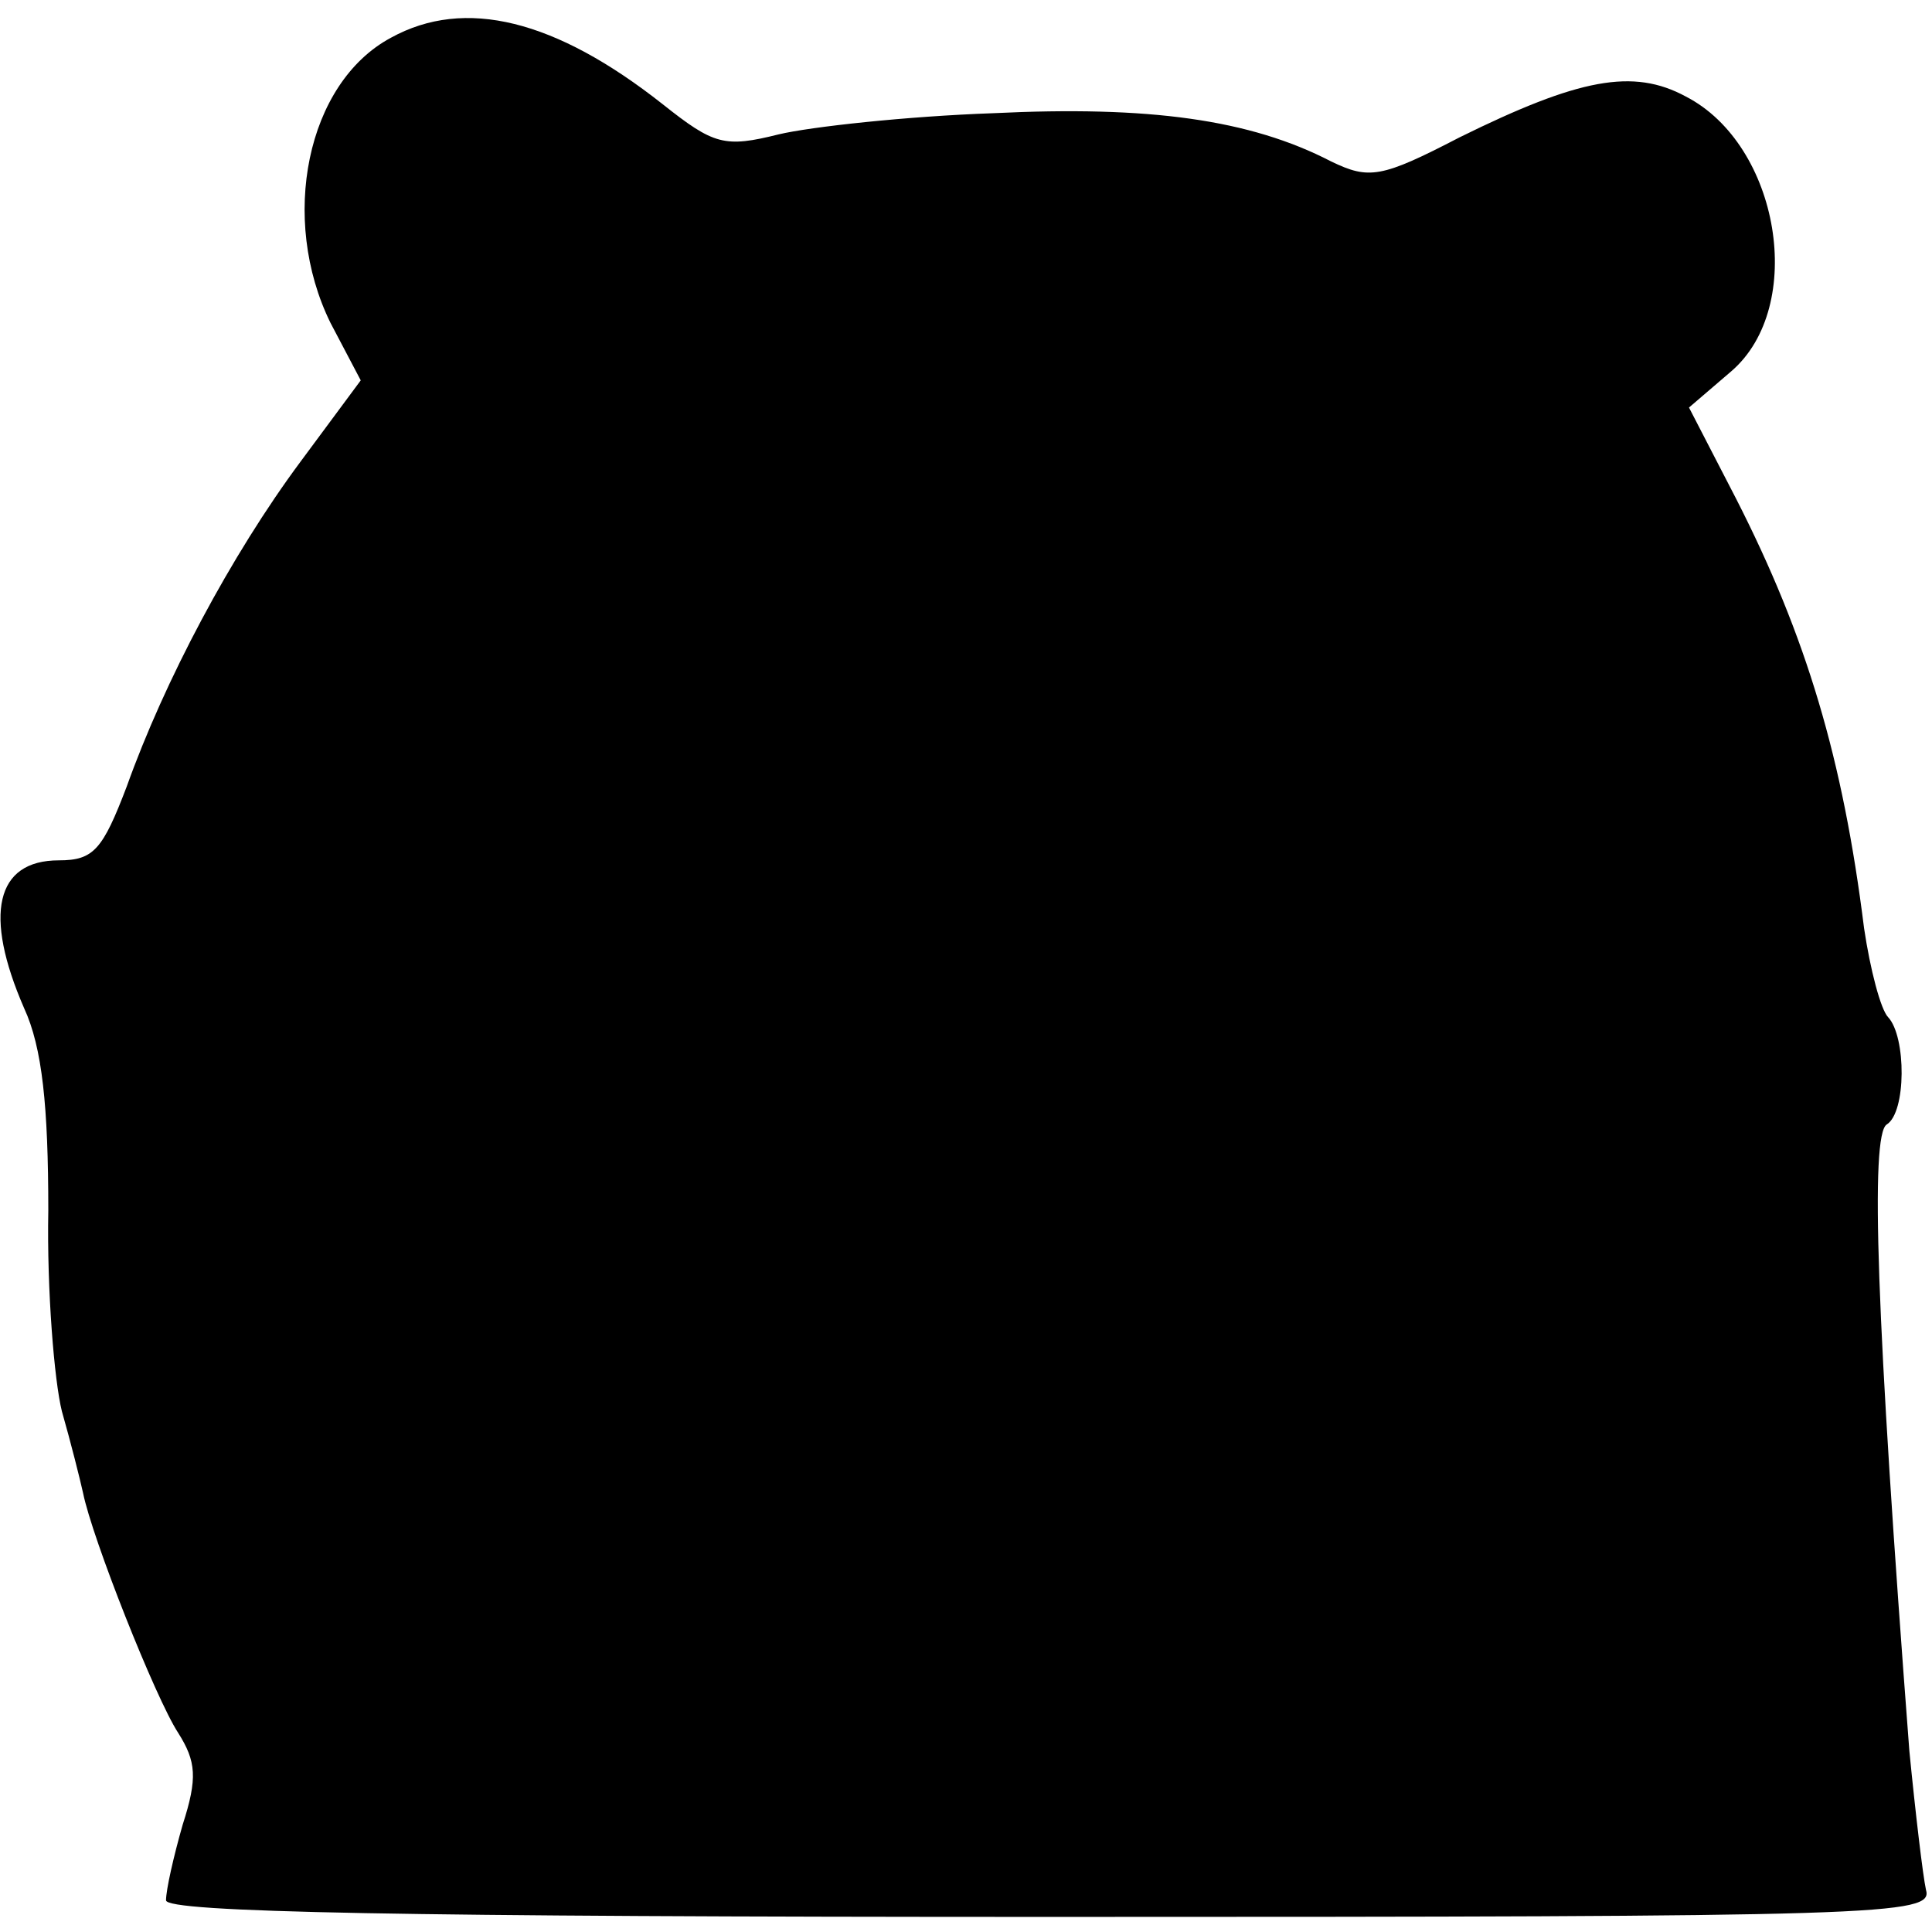
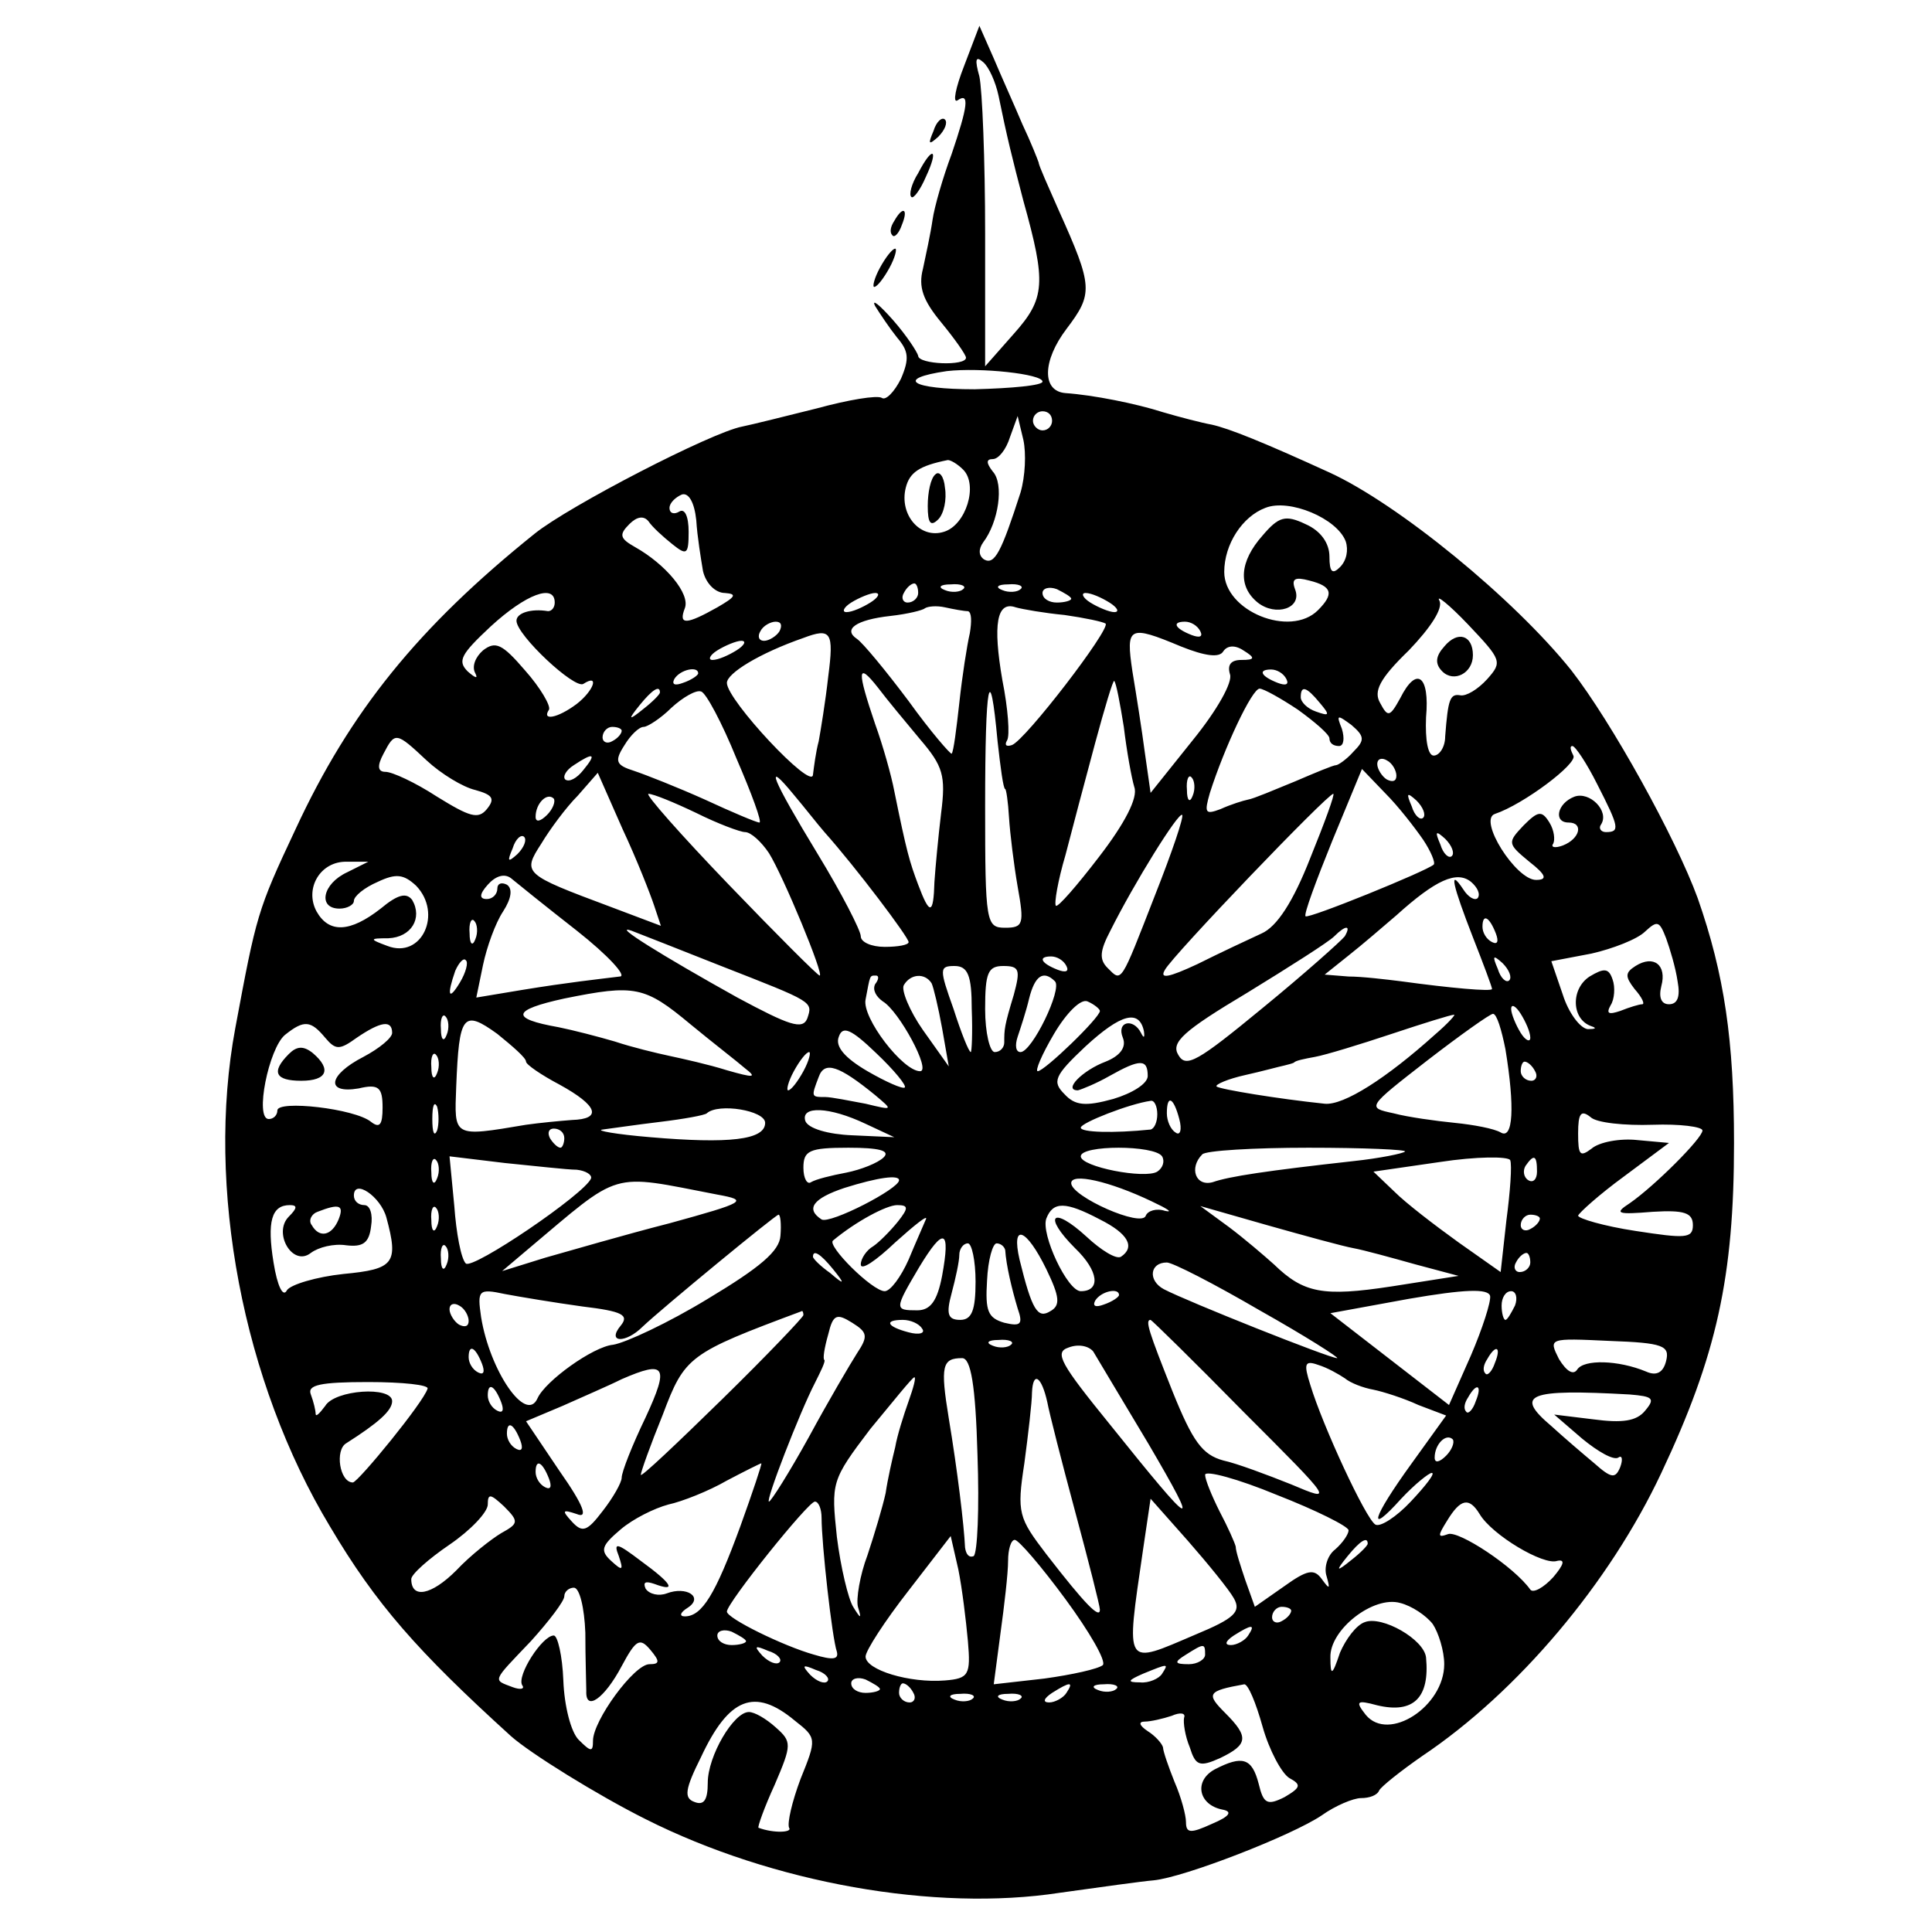
- <svg xmlns="http://www.w3.org/2000/svg" version="1.0" width="128pt" height="128pt" viewBox="0 0 128 128" preserveAspectRatio="xMidYMid meet">
-   <g transform="translate(0,128) scale(0.1,-0.1)" fill="#000000" stroke="none">
-     <path d="M259 1255 c-56 -30 -74 -120 -40 -189 l20 -38 -40 -54 c-46 -62 -90 -145 -115 -215 -16 -42 -22 -49 -45 -49 -42 0 -50 -36 -23 -98 12 -26 16 -65 16 -134 -1 -53 4 -113 9 -133 6 -21 12 -45 14 -54 6 -30 48 -136 63 -159 12 -19 13 -30 3 -61 -6 -21 -11 -43 -11 -50 0 -8 156 -11 586 -11 553 0 585 1 580 18 -2 9 -7 51 -11 92 -22 288 -26 408 -15 415 13 8 13 58 1 71 -5 5 -12 32 -16 59 -14 112 -38 193 -85 285 l-31 60 28 24 c50 43 32 150 -30 182 -35 19 -71 12 -150 -27 -52 -27 -60 -28 -85 -16 -54 28 -121 37 -224 32 -57 -2 -121 -9 -142 -14 -36 -9 -43 -7 -77 20 -71 56 -131 71 -180 44z" />
+ <svg xmlns="http://www.w3.org/2000/svg" version="1.0" width="202pt" height="202pt" viewBox="0 0 202 202" preserveAspectRatio="xMidYMid meet">
+   <g transform="translate(0,202) scale(0.1,-0.1)" fill="#000000" stroke="none">
+     <path d="M1008 1951 c-9 -23 -12 -39 -7 -36 13 9 11 -6 -6 -56 -9 -24 -18 -55 -20 -69 -2 -14 -7 -37 -10 -51 -5 -19 0 -33 19 -56 14 -17 26 -34 26 -37 0 -9 -50 -7 -50 2 -1 4 -12 21 -26 37 -15 17 -23 23 -19 15 5 -8 15 -23 23 -33 12 -14 13 -22 4 -43 -7 -14 -16 -23 -20 -20 -5 3 -35 -2 -68 -11 -32 -8 -68 -17 -78 -19 -32 -6 -181 -83 -217 -112 -122 -98 -193 -186 -250 -309 -40 -85 -41 -90 -63 -208 -31 -166 8 -370 99 -521 48 -81 91 -130 189 -219 20 -18 91 -62 141 -87 133 -67 303 -97 433 -77 43 6 86 12 98 13 32 3 145 47 176 68 14 10 33 18 41 18 9 0 17 3 19 8 2 4 22 20 45 36 100 67 196 181 250 296 58 123 76 205 76 345 0 107 -10 176 -38 256 -23 63 -90 184 -132 238 -60 75 -181 174 -253 207 -70 32 -105 46 -123 50 -11 2 -34 8 -51 13 -28 9 -73 18 -102 20 -25 2 -24 34 1 67 28 37 28 44 -8 124 -11 25 -21 47 -21 50 -1 3 -8 21 -17 40 -8 19 -22 50 -30 69 l-15 34 -16 -42z m36 -31 c9 -44 14 -64 26 -110 24 -86 23 -102 -10 -139 l-30 -34 0 139 c0 77 -3 150 -6 164 -5 18 -4 22 4 15 6 -5 13 -21 16 -35z m46 -299 c0 -4 -32 -7 -71 -8 -66 0 -84 11 -29 19 35 4 100 -3 100 -11z m10 -41 c0 -5 -4 -10 -10 -10 -5 0 -10 5 -10 10 0 6 5 10 10 10 6 0 10 -4 10 -10z m-33 -75 c-20 -62 -27 -76 -38 -70 -6 4 -6 11 -1 18 16 21 22 61 10 74 -7 9 -7 13 0 13 6 0 14 10 18 23 l8 22 6 -25 c3 -14 2 -38 -3 -55z m-60 24 c16 -16 3 -58 -20 -65 -25 -8 -47 18 -40 46 4 16 14 23 44 29 3 0 10 -4 16 -10z m-272 -106 c3 -13 13 -23 23 -23 13 -1 11 -4 -8 -15 -32 -18 -41 -19 -34 -1 6 15 -20 46 -52 64 -16 9 -17 13 -6 24 8 8 15 9 20 3 4 -6 15 -16 25 -24 15 -12 17 -11 17 13 0 16 -4 25 -10 21 -5 -3 -10 -2 -10 4 0 5 6 11 13 14 7 2 13 -8 15 -27 1 -17 5 -41 7 -53z m672 31 c3 -9 1 -20 -6 -27 -8 -8 -11 -5 -11 11 0 14 -9 27 -25 34 -21 10 -28 8 -45 -12 -24 -27 -26 -53 -5 -70 19 -15 47 -6 39 14 -4 11 0 13 15 9 24 -6 26 -14 9 -31 -29 -29 -98 -1 -98 40 0 29 19 58 43 67 25 10 75 -11 84 -35z m-447 -54 c0 -5 -5 -10 -11 -10 -5 0 -7 5 -4 10 3 6 8 10 11 10 2 0 4 -4 4 -10z m47 4 c-3 -3 -12 -4 -19 -1 -8 3 -5 6 6 6 11 1 17 -2 13 -5z m60 0 c-3 -3 -12 -4 -19 -1 -8 3 -5 6 6 6 11 1 17 -2 13 -5z m53 -10 c0 -2 -7 -4 -15 -4 -8 0 -15 4 -15 10 0 5 7 7 15 4 8 -4 15 -8 15 -10z m-540 -4 c0 -5 -3 -9 -7 -9 -18 3 -33 -2 -33 -10 0 -15 61 -72 70 -66 17 11 11 -7 -7 -21 -20 -15 -37 -18 -29 -6 2 4 -9 23 -25 41 -24 28 -31 31 -44 21 -8 -7 -12 -17 -8 -24 3 -6 0 -5 -8 2 -11 11 -7 18 24 47 37 34 67 45 67 25z m330 0 c-8 -5 -19 -10 -25 -10 -5 0 -3 5 5 10 8 5 20 10 25 10 6 0 3 -5 -5 -10z m250 0 c8 -5 11 -10 5 -10 -5 0 -17 5 -25 10 -8 5 -10 10 -5 10 6 0 17 -5 25 -10z m395 -80 c-10 -11 -22 -18 -28 -17 -11 2 -13 -4 -16 -43 0 -11 -6 -20 -12 -20 -6 0 -9 16 -8 40 4 44 -10 54 -27 20 -11 -20 -13 -20 -21 -5 -7 12 -1 25 30 55 23 24 36 44 32 52 -4 7 10 -4 30 -25 35 -37 36 -39 20 -57z m-543 71 c4 -1 4 -11 2 -23 -3 -13 -8 -45 -11 -73 -3 -27 -6 -51 -8 -53 -1 -1 -22 23 -45 55 -24 32 -48 61 -54 65 -15 10 -1 20 35 24 18 2 34 6 36 8 3 2 12 3 21 1 9 -2 20 -4 24 -4z m101 -4 c21 -3 40 -7 43 -9 5 -6 -84 -122 -98 -127 -6 -2 -8 0 -5 5 3 5 1 33 -5 63 -10 58 -6 83 14 76 7 -2 30 -6 51 -8z m-298 -17 c-3 -5 -11 -10 -16 -10 -6 0 -7 5 -4 10 3 6 11 10 16 10 6 0 7 -4 4 -10z m440 0 c3 -6 -1 -7 -9 -4 -18 7 -21 14 -7 14 6 0 13 -4 16 -10z m-389 -47 c-3 -27 -8 -57 -10 -68 -3 -11 -5 -27 -6 -35 -1 -17 -90 78 -90 96 0 10 34 31 80 47 29 11 32 6 26 -40z m369 31 c25 -10 40 -12 44 -5 4 6 12 7 21 1 13 -8 12 -10 -2 -10 -11 0 -15 -5 -12 -15 3 -8 -13 -37 -39 -69 l-44 -55 -6 42 c-3 23 -9 61 -13 85 -7 47 -4 49 51 26z m-465 -4 c-8 -5 -19 -10 -25 -10 -5 0 -3 5 5 10 8 5 20 10 25 10 6 0 3 -5 -5 -10z m-40 -24 c0 -2 -7 -7 -16 -10 -8 -3 -12 -2 -9 4 6 10 25 14 25 6z m232 -69 c24 -28 27 -38 22 -77 -3 -25 -6 -57 -7 -72 -1 -35 -5 -35 -17 -3 -9 24 -12 34 -25 98 -3 16 -12 48 -20 70 -19 56 -19 66 3 38 9 -12 29 -36 44 -54z m383 63 c3 -6 -1 -7 -9 -4 -18 7 -21 14 -7 14 6 0 13 -4 16 -10z m-170 -50 c3 -25 8 -53 11 -63 4 -11 -10 -38 -37 -73 -23 -30 -43 -53 -45 -51 -2 2 2 26 10 53 7 27 21 80 31 117 10 37 19 67 20 65 2 -2 6 -23 10 -48z m-485 36 c0 -2 -8 -10 -17 -17 -16 -13 -17 -12 -4 4 13 16 21 21 21 13z m80 -69 c16 -37 27 -67 24 -67 -3 0 -29 11 -57 24 -29 13 -62 26 -74 30 -19 6 -21 10 -10 27 6 10 15 19 20 19 4 0 18 9 29 20 12 11 26 19 31 17 5 -1 22 -33 37 -70z m273 18 c3 -27 6 -50 8 -50 1 0 3 -13 4 -30 1 -16 5 -49 9 -72 7 -39 6 -43 -13 -43 -20 0 -21 5 -21 127 0 131 5 155 13 68z m314 33 c18 -13 33 -26 33 -30 0 -5 4 -8 10 -8 5 0 6 8 3 18 -6 15 -5 15 10 4 14 -12 14 -16 2 -28 -7 -8 -16 -14 -18 -14 -3 0 -22 -8 -43 -17 -22 -9 -43 -18 -49 -19 -5 -1 -18 -5 -29 -10 -16 -6 -17 -4 -11 17 15 47 44 109 52 109 4 0 22 -10 40 -22z m23 7 c11 -13 10 -14 -4 -9 -9 3 -16 10 -16 15 0 13 6 11 20 -6z m-730 -29 c0 -3 -4 -8 -10 -11 -5 -3 -10 -1 -10 4 0 6 5 11 10 11 6 0 10 -2 10 -4z m-204 -31 c15 -14 38 -28 51 -31 18 -5 21 -9 12 -20 -9 -11 -18 -8 -52 13 -23 15 -47 26 -54 26 -8 0 -9 6 -2 19 12 23 13 23 45 -7z m1224 -25 c23 -45 24 -50 9 -50 -5 0 -8 4 -5 8 9 14 -12 35 -28 29 -18 -7 -22 -27 -6 -27 16 0 12 -17 -6 -24 -8 -3 -13 -2 -10 2 2 4 1 14 -4 22 -8 13 -12 12 -27 -3 -17 -18 -17 -19 6 -38 18 -14 19 -19 7 -19 -21 0 -61 63 -43 69 30 10 87 53 82 61 -3 6 -4 10 -1 10 3 0 15 -18 26 -40z m-1060 15 c-7 -9 -15 -13 -19 -10 -3 3 1 10 9 15 21 14 24 12 10 -5z m850 -6 c0 -6 -4 -7 -10 -4 -5 3 -10 11 -10 16 0 6 5 7 10 4 6 -3 10 -11 10 -16z m28 -67 c8 -12 13 -24 11 -26 -8 -7 -131 -57 -134 -54 -2 2 11 37 28 79 l31 75 24 -25 c14 -14 31 -36 40 -49z m-804 -69 l7 -21 -53 20 c-91 34 -92 35 -72 66 9 15 26 38 38 50 l21 24 26 -59 c15 -32 29 -68 33 -80z m178 77 c33 -37 88 -110 88 -115 0 -3 -11 -5 -25 -5 -14 0 -25 5 -25 11 0 6 -20 45 -45 86 -48 79 -57 101 -25 62 11 -13 25 -31 32 -39z m385 38 c-3 -8 -6 -5 -6 6 -1 11 2 17 5 13 3 -3 4 -12 1 -19z m-675 -20 c-7 -7 -12 -8 -12 -2 0 14 12 26 19 19 2 -3 -1 -11 -7 -17z m156 2 c22 -11 46 -20 51 -20 6 0 17 -10 25 -22 15 -24 58 -128 53 -128 -2 0 -45 43 -95 95 -50 52 -88 95 -84 95 5 0 27 -9 50 -20z m642 -47 c-18 -46 -35 -72 -51 -79 -13 -6 -43 -20 -67 -32 -30 -14 -40 -16 -34 -6 8 15 170 184 176 184 2 0 -9 -30 -24 -67z m118 42 c-3 -3 -9 2 -12 12 -6 14 -5 15 5 6 7 -7 10 -15 7 -18z m-280 -80 c-37 -95 -35 -92 -50 -77 -9 9 -8 18 3 39 25 50 71 124 75 121 2 -2 -11 -40 -28 -83z m-667 42 c-10 -9 -11 -8 -5 6 3 10 9 15 12 12 3 -3 0 -11 -7 -18z m977 -2 c-3 -3 -9 2 -12 12 -6 14 -5 15 5 6 7 -7 10 -15 7 -18z m-1155 -17 c-26 -12 -31 -38 -8 -38 8 0 15 4 15 8 0 5 11 14 25 20 19 9 27 8 40 -4 28 -29 6 -77 -30 -63 -19 7 -19 8 1 8 24 1 36 21 25 40 -6 8 -15 6 -33 -9 -32 -25 -54 -26 -67 -3 -13 24 4 53 32 52 l22 0 -22 -11z m240 -61 c33 -26 53 -48 45 -48 -24 -3 -53 -6 -102 -14 l-48 -8 7 34 c4 19 13 44 21 56 9 14 10 24 4 28 -6 3 -10 1 -10 -4 0 -6 -5 -11 -11 -11 -8 0 -8 5 1 15 8 9 17 12 24 7 6 -5 37 -30 69 -55z m942 34 c-3 -3 -10 1 -15 9 -16 24 -11 4 10 -50 11 -28 20 -52 20 -54 0 -3 -44 1 -95 8 -16 2 -41 5 -55 5 l-25 2 25 20 c14 11 36 30 50 42 41 37 63 47 78 35 7 -6 10 -13 7 -17z m-1048 -43 c-3 -8 -6 -5 -6 6 -1 11 2 17 5 13 3 -3 4 -12 1 -19z m1067 6 c3 -8 2 -12 -4 -9 -6 3 -10 10 -10 16 0 14 7 11 14 -7z m190 -50 c3 -16 0 -24 -9 -24 -8 0 -11 7 -8 19 6 22 -8 33 -27 21 -11 -7 -11 -11 -1 -24 8 -9 11 -16 8 -16 -3 0 -13 -3 -23 -7 -12 -4 -15 -3 -10 6 4 6 5 19 2 27 -4 12 -9 12 -24 3 -20 -13 -19 -45 2 -52 6 -2 4 -3 -4 -3 -8 1 -20 17 -26 36 l-12 35 42 8 c22 5 48 15 56 23 13 12 15 11 22 -7 4 -11 10 -31 12 -45z m-1000 16 c97 -38 96 -37 90 -55 -5 -12 -19 -7 -73 22 -79 44 -132 77 -111 70 8 -3 51 -20 94 -37z m652 31 c-4 -5 -42 -39 -86 -75 -68 -56 -80 -63 -88 -49 -8 13 5 25 72 65 44 27 85 53 91 59 12 12 18 12 11 0z m-925 -48 c-12 -20 -14 -14 -5 12 4 9 9 14 11 11 3 -2 0 -13 -6 -23z m634 17 c3 -6 -1 -7 -9 -4 -18 7 -21 14 -7 14 6 0 13 -4 16 -10z m463 -15 c-3 -3 -9 2 -12 12 -6 14 -5 15 5 6 7 -7 10 -15 7 -18z m-562 -30 c1 -25 0 -45 -1 -45 -2 0 -10 20 -18 45 -15 42 -15 45 1 45 14 0 18 -10 18 -45z m44 15 c-10 -33 -10 -36 -10 -50 0 -5 -4 -10 -10 -10 -5 0 -10 20 -10 45 0 38 3 45 19 45 17 0 18 -4 11 -30z m-145 11 c-3 -6 1 -13 8 -18 17 -10 51 -73 39 -73 -18 0 -61 56 -57 75 5 26 4 25 11 25 3 0 3 -4 -1 -9z m59 1 c2 -4 7 -25 11 -47 l7 -40 -27 38 c-14 20 -23 42 -20 47 7 12 22 13 29 2z m129 2 c8 -8 -24 -74 -36 -74 -5 0 -6 7 -3 16 3 9 9 27 12 40 6 24 15 30 27 18z m-381 -45 c23 -19 49 -39 57 -46 13 -10 9 -10 -19 -2 -19 6 -46 12 -60 15 -14 3 -39 9 -57 15 -17 5 -44 12 -59 15 -51 9 -49 18 6 30 74 15 84 13 132 -27z m428 14 c0 -7 -58 -63 -65 -63 -3 0 4 17 17 39 13 22 28 37 35 34 7 -3 13 -8 13 -10z m450 -28 c0 -5 -5 -3 -10 5 -5 8 -10 20 -10 25 0 6 5 3 10 -5 5 -8 10 -19 10 -25z m-1133 3 c-3 -8 -6 -5 -6 6 -1 11 2 17 5 13 3 -3 4 -12 1 -19z m83 -28 c0 -3 16 -14 35 -24 40 -22 45 -36 13 -37 -13 -1 -34 -3 -48 -5 -77 -13 -75 -13 -73 40 3 75 7 81 43 55 16 -13 30 -25 30 -29z m646 32 c1 -7 0 -8 -3 -2 -8 16 -26 12 -19 -5 4 -10 -3 -19 -18 -25 -24 -9 -45 -30 -29 -30 4 1 19 7 33 15 32 18 40 18 40 0 0 -8 -16 -18 -36 -24 -29 -8 -40 -7 -51 5 -13 13 -11 19 22 50 37 34 56 39 61 16z m304 -4 c-50 -45 -95 -74 -115 -72 -48 5 -109 15 -113 18 -2 2 12 8 30 12 18 4 36 9 41 10 4 1 8 2 10 3 1 2 11 4 22 6 11 2 47 13 80 24 33 11 62 20 65 20 3 1 -6 -9 -20 -21z m74 -15 c10 -61 8 -95 -5 -87 -7 4 -28 8 -48 10 -20 2 -49 6 -64 10 -28 6 -28 6 35 55 35 27 66 49 69 49 4 0 9 -17 13 -37z m-1234 12 c11 -13 15 -13 33 0 25 17 37 19 37 5 0 -5 -13 -16 -30 -25 -37 -19 -40 -39 -5 -33 21 5 25 1 25 -20 0 -18 -3 -22 -12 -15 -17 14 -98 23 -98 12 0 -5 -4 -9 -9 -9 -15 0 0 74 17 88 20 16 27 15 42 -3z m606 -52 c-2 -2 -20 6 -39 17 -24 14 -34 26 -30 36 4 12 13 8 39 -17 19 -18 32 -34 30 -36z m-489 15 c-3 -8 -6 -5 -6 6 -1 11 2 17 5 13 3 -3 4 -12 1 -19z m383 2 c-6 -11 -13 -20 -16 -20 -2 0 0 9 6 20 6 11 13 20 16 20 2 0 0 -9 -6 -20z m75 -25 c19 -16 19 -16 -10 -9 -16 3 -36 7 -42 7 -15 0 -15 0 -7 21 6 17 21 12 59 -19z m690 25 c3 -5 1 -10 -4 -10 -6 0 -11 5 -11 10 0 6 2 10 4 10 3 0 8 -4 11 -10z m-1148 -62 c-3 -7 -5 -2 -5 12 0 14 2 19 5 13 2 -7 2 -19 0 -25z m753 17 c0 -8 -3 -15 -7 -16 -39 -4 -73 -3 -73 2 0 5 51 25 73 28 4 1 7 -6 7 -14z m23 -5 c3 -11 1 -18 -4 -14 -5 3 -9 12 -9 20 0 20 7 17 13 -6z m-433 -4 c0 -18 -38 -22 -120 -15 -36 3 -58 7 -50 8 8 1 35 5 60 8 25 3 47 7 49 9 12 11 61 3 61 -10z m105 -1 l30 -14 -44 2 c-25 1 -46 7 -49 15 -5 16 25 15 63 -3z m823 -1 c28 1 52 -2 52 -6 0 -8 -50 -58 -76 -76 -17 -11 -13 -12 24 -9 33 2 42 -1 42 -14 0 -14 -8 -14 -60 -6 -33 5 -60 13 -60 16 1 3 22 22 48 41 l47 35 -33 3 c-18 2 -40 -2 -48 -9 -12 -9 -14 -7 -14 16 0 21 3 25 13 17 6 -6 36 -9 65 -8z m-1138 -14 c0 -5 -2 -10 -4 -10 -3 0 -8 5 -11 10 -3 6 -1 10 4 10 6 0 11 -4 11 -10z m334 -20 c-6 -6 -24 -13 -39 -16 -16 -3 -32 -7 -37 -10 -4 -3 -8 4 -8 15 0 18 6 21 47 21 32 0 44 -3 37 -10z m291 1 c3 -5 1 -12 -5 -16 -13 -8 -80 5 -80 16 0 12 77 12 85 0z m254 5 c-2 -2 -26 -7 -54 -10 -90 -10 -130 -16 -147 -22 -18 -5 -25 15 -11 29 3 4 54 7 111 7 58 0 103 -2 101 -4z m106 -72 l-6 -54 -44 31 c-25 18 -55 41 -67 53 l-22 21 69 10 c39 6 72 6 74 2 2 -5 0 -33 -4 -63z m-1118 44 c-3 -8 -6 -5 -6 6 -1 11 2 17 5 13 3 -3 4 -12 1 -19z m146 9 c9 -1 16 -5 15 -9 -6 -16 -124 -96 -131 -89 -5 5 -10 32 -12 60 l-5 52 58 -7 c31 -3 65 -7 75 -7z m1004 -2 c0 -8 -4 -12 -9 -9 -5 3 -6 10 -3 15 9 13 12 11 12 -6z m-857 -24 c33 -6 30 -8 -50 -30 -47 -12 -105 -29 -130 -36 l-45 -14 26 22 c100 84 85 80 199 58z m190 15 c0 -9 -72 -46 -81 -41 -17 11 -9 22 24 33 35 11 57 14 57 8z m264 -22 c17 -8 23 -12 14 -10 -9 3 -18 0 -20 -5 -4 -13 -78 20 -78 34 0 11 40 2 84 -19z m-800 -17 c13 -48 8 -54 -45 -59 -28 -3 -55 -11 -59 -17 -4 -8 -10 4 -14 29 -7 43 -2 60 17 60 8 0 8 -3 -1 -12 -17 -17 4 -53 23 -38 8 6 24 10 37 8 17 -2 24 2 26 20 2 12 -1 22 -7 22 -6 0 -11 4 -11 10 0 18 28 -1 34 -23z m-50 -2 c-7 -17 -20 -20 -28 -6 -4 5 0 12 6 14 23 9 28 7 22 -8z m103 -7 c-3 -8 -6 -5 -6 6 -1 11 2 17 5 13 3 -3 4 -12 1 -19z m482 5 c-8 -10 -20 -22 -26 -26 -7 -4 -13 -13 -13 -19 0 -7 16 4 36 23 20 18 35 30 32 24 -2 -5 -11 -25 -18 -42 -8 -18 -19 -33 -25 -33 -13 0 -61 48 -54 53 24 20 56 37 67 37 12 0 12 -3 1 -17z m211 2 c30 -15 37 -29 22 -39 -5 -3 -21 7 -36 21 -36 33 -46 22 -12 -12 25 -24 27 -45 6 -45 -14 0 -42 60 -36 76 7 18 20 18 56 -1z m265 -30 c11 -2 40 -10 65 -17 l45 -12 -70 -11 c-72 -11 -92 -7 -123 23 -10 9 -31 27 -47 39 l-30 22 70 -20 c39 -11 79 -22 90 -24z m-599 13 c-1 -16 -21 -33 -76 -66 -41 -25 -86 -46 -99 -48 -21 -2 -71 -38 -79 -56 -12 -27 -50 29 -59 85 -4 28 -3 30 25 24 16 -3 52 -9 81 -13 42 -5 49 -9 40 -20 -15 -18 5 -19 23 -1 20 19 139 117 142 117 2 0 3 -10 2 -22z m794 18 c0 -3 -4 -8 -10 -11 -5 -3 -10 -1 -10 4 0 6 5 11 10 11 6 0 10 -2 10 -4z m-625 -60 c-5 -26 -12 -36 -26 -36 -24 0 -24 1 2 45 26 43 33 40 24 -9z m109 7 c14 -29 15 -38 4 -44 -13 -8 -19 1 -32 54 -9 39 7 33 28 -10z m-627 5 c-3 -8 -6 -5 -6 6 -1 11 2 17 5 13 3 -3 4 -12 1 -19z m553 -18 c0 -30 -4 -40 -16 -40 -13 0 -15 6 -9 28 4 15 8 33 8 40 0 6 4 12 9 12 4 0 8 -18 8 -40z m31 33 c1 -16 7 -41 13 -61 6 -17 3 -19 -14 -15 -17 5 -20 12 -18 44 1 22 6 39 10 39 4 0 8 -3 9 -7z m-180 -20 c13 -16 12 -17 -3 -4 -10 7 -18 15 -18 17 0 8 8 3 21 -13z m729 7 c0 -5 -5 -10 -11 -10 -5 0 -7 5 -4 10 3 6 8 10 11 10 2 0 4 -4 4 -10z m-283 -50 c48 -27 84 -50 81 -50 -8 0 -156 59 -181 72 -17 9 -15 28 3 28 6 0 49 -22 97 -50z m221 -47 l-23 -52 -62 48 -62 48 82 15 c58 10 83 11 85 3 1 -6 -8 -34 -20 -62z m-368 63 c0 -2 -7 -7 -16 -10 -8 -3 -12 -2 -9 4 6 10 25 14 25 6z m414 -11 c-4 -8 -8 -15 -10 -15 -2 0 -4 7 -4 15 0 8 4 15 10 15 5 0 7 -7 4 -15z m-1094 -16 c0 -6 -4 -7 -10 -4 -5 3 -10 11 -10 16 0 6 5 7 10 4 6 -3 10 -11 10 -16z m350 6 c0 -2 -38 -42 -85 -88 -47 -46 -85 -82 -85 -79 0 3 10 31 23 63 23 61 27 64 145 108 1 1 2 -1 2 -4z m56 -40 c-7 -11 -30 -50 -50 -87 -21 -38 -40 -68 -42 -68 -4 0 32 93 48 124 6 12 11 22 10 24 -2 1 0 13 4 27 5 21 9 22 25 12 16 -10 17 -14 5 -32z m68 26 c4 -5 -3 -7 -14 -4 -23 6 -26 13 -6 13 8 0 17 -4 20 -9z m336 -87 c95 -95 95 -95 50 -76 -25 10 -57 22 -71 25 -22 6 -32 20 -53 72 -25 63 -29 75 -23 75 1 0 45 -43 97 -96z m-243 70 c-3 -3 -12 -4 -19 -1 -8 3 -5 6 6 6 11 1 17 -2 13 -5z m144 -104 c55 -94 49 -91 -40 20 -52 64 -59 76 -44 81 10 4 21 2 26 -4 4 -7 30 -50 58 -97z m541 87 c-3 -12 -10 -16 -21 -11 -29 12 -65 13 -72 2 -4 -6 -11 -2 -19 11 -11 22 -11 22 53 19 56 -2 63 -5 59 -21z m-1238 -3 c3 -8 2 -12 -4 -9 -6 3 -10 10 -10 16 0 14 7 11 14 -7z m1059 1 c-3 -9 -8 -14 -10 -11 -3 3 -2 9 2 15 9 16 15 13 8 -4z m-541 -96 c2 -56 0 -103 -4 -106 -5 -2 -8 2 -9 9 -1 23 -8 81 -17 135 -9 55 -7 63 14 63 9 0 14 -28 16 -101z m384 80 c6 -5 19 -10 30 -12 10 -2 32 -9 47 -16 l29 -11 -36 -50 c-42 -58 -47 -77 -11 -37 14 15 29 27 32 27 4 0 -6 -13 -22 -30 -15 -16 -32 -27 -37 -24 -10 6 -55 103 -68 146 -7 22 -6 26 8 21 10 -3 22 -10 28 -14z m-731 -41 c-14 -29 -25 -57 -25 -63 0 -5 -9 -21 -20 -35 -16 -21 -21 -23 -32 -11 -11 12 -10 13 5 8 12 -5 8 8 -18 45 l-35 52 38 16 c20 9 48 21 62 28 46 20 50 14 25 -40z m-228 30 c-4 -14 -72 -97 -78 -98 -14 0 -19 34 -7 41 33 21 48 34 48 44 0 16 -60 12 -70 -5 -6 -8 -10 -12 -10 -8 0 3 -2 12 -5 20 -4 10 10 13 60 13 36 0 64 -3 62 -7z m503 -13 c-5 -14 -12 -36 -14 -48 -3 -12 -8 -34 -10 -48 -3 -14 -12 -44 -19 -65 -8 -21 -12 -46 -10 -54 4 -13 3 -13 -5 0 -5 8 -13 41 -17 73 -6 57 -6 59 35 113 24 29 44 54 46 54 2 0 -1 -11 -6 -25z m145 -1 c2 -11 15 -62 29 -114 14 -52 26 -99 26 -103 0 -10 -15 5 -56 58 -29 38 -31 43 -23 95 4 30 8 64 8 74 1 23 10 17 16 -10z m-571 0 c3 -8 2 -12 -4 -9 -6 3 -10 10 -10 16 0 14 7 11 14 -7z m1019 1 c-3 -9 -8 -14 -10 -11 -3 3 -2 9 2 15 9 16 15 13 8 -4z m161 7 c24 -2 27 -4 16 -17 -9 -11 -24 -13 -54 -9 l-41 5 29 -25 c17 -14 33 -23 38 -20 4 3 5 -2 2 -10 -5 -12 -9 -12 -27 4 -12 10 -33 28 -45 39 -39 33 -25 39 82 33z m-1160 -48 c3 -8 2 -12 -4 -9 -6 3 -10 10 -10 16 0 14 7 11 14 -7z m968 -16 c-7 -7 -12 -8 -12 -2 0 14 12 26 19 19 2 -3 -1 -11 -7 -17z m-938 -24 c3 -8 2 -12 -4 -9 -6 3 -10 10 -10 16 0 14 7 11 14 -7z m200 -50 c-26 -71 -40 -94 -58 -94 -6 0 -5 4 3 9 17 11 -1 23 -22 15 -8 -3 -18 -1 -22 5 -3 7 0 8 9 5 24 -9 19 0 -14 24 -25 19 -29 20 -23 5 5 -15 4 -16 -8 -5 -12 11 -10 16 10 33 13 11 35 22 50 26 14 3 42 14 61 25 19 10 35 18 36 18 1 0 -9 -30 -22 -66z m636 -4 c0 -4 -6 -13 -14 -20 -8 -6 -12 -19 -9 -28 4 -14 3 -14 -5 -3 -8 11 -15 10 -40 -8 l-30 -21 -10 28 c-5 15 -10 30 -10 35 -1 4 -8 20 -17 37 -8 16 -15 33 -15 38 0 5 34 -4 75 -21 41 -16 75 -33 75 -37z m-886 -3 c-10 -6 -32 -23 -47 -39 -26 -26 -47 -30 -47 -9 0 5 18 21 40 36 22 15 40 34 40 42 0 12 3 11 17 -2 16 -16 15 -18 -3 -28z m335 16 c0 -27 11 -126 16 -140 2 -8 -4 -9 -24 -3 -32 9 -91 38 -91 45 0 9 85 115 92 115 4 0 7 -8 7 -17z m431 -84 c8 -14 1 -21 -40 -38 -75 -32 -73 -36 -55 88 l8 54 39 -44 c21 -24 43 -51 48 -60z m257 88 c13 -22 67 -54 81 -49 9 2 7 -4 -4 -17 -10 -11 -21 -17 -24 -13 -17 24 -75 62 -86 58 -11 -4 -11 -2 -1 14 14 23 23 25 34 7z m-535 -133 c3 -35 1 -39 -24 -41 -37 -3 -83 11 -83 25 0 6 20 37 45 69 l44 57 8 -35 c4 -20 8 -53 10 -75z m102 44 c25 -34 43 -65 39 -69 -5 -4 -32 -10 -61 -14 l-53 -6 7 53 c4 29 8 63 8 76 0 12 3 22 7 22 4 0 28 -28 53 -62z m316 58 c0 -2 -8 -10 -17 -17 -16 -13 -17 -12 -4 4 13 16 21 21 21 13z m-818 -93 c0 -27 1 -54 1 -61 -1 -22 19 -8 37 26 15 28 19 30 30 17 10 -12 10 -15 -1 -15 -16 0 -59 -59 -59 -80 0 -12 -2 -12 -15 1 -8 8 -15 35 -16 62 -1 26 -6 47 -10 47 -12 0 -39 -42 -33 -52 3 -4 -2 -5 -10 -2 -21 8 -22 5 19 48 19 21 35 42 35 47 0 5 5 9 10 9 6 0 11 -21 12 -47z m886 9 c6 -9 12 -28 12 -42 0 -44 -58 -82 -82 -53 -11 14 -10 16 12 10 38 -9 55 8 51 50 -2 19 -46 44 -64 37 -9 -3 -20 -18 -26 -32 -8 -24 -10 -25 -10 -5 -1 29 45 65 73 57 12 -3 27 -13 34 -22z m-148 14 c0 -3 -4 -8 -10 -11 -5 -3 -10 -1 -10 4 0 6 5 11 10 11 6 0 10 -2 10 -4z m-570 -32 c0 -2 -7 -4 -15 -4 -8 0 -15 4 -15 10 0 5 7 7 15 4 8 -4 15 -8 15 -10z m525 6 c-3 -5 -12 -10 -18 -10 -7 0 -6 4 3 10 19 12 23 12 15 0z m-490 -28 c-3 -3 -11 0 -18 7 -9 10 -8 11 6 5 10 -3 15 -9 12 -12z m445 8 c0 -5 -8 -10 -17 -10 -15 0 -16 2 -3 10 19 12 20 12 20 0z m-395 -28 c-3 -3 -11 0 -18 7 -9 10 -8 11 6 5 10 -3 15 -9 12 -12z m350 8 c-3 -5 -14 -10 -23 -9 -14 0 -13 2 3 9 27 11 27 11 20 0z m-295 -16 c0 -2 -7 -4 -15 -4 -8 0 -15 4 -15 10 0 5 7 7 15 4 8 -4 15 -8 15 -10z m35 -4 c3 -5 1 -10 -4 -10 -6 0 -11 5 -11 10 0 6 2 10 4 10 3 0 8 -4 11 -10z m160 0 c-3 -5 -12 -10 -18 -10 -7 0 -6 4 3 10 19 12 23 12 15 0z m52 4 c-3 -3 -12 -4 -19 -1 -8 3 -5 6 6 6 11 1 17 -2 13 -5z m153 -39 c7 -25 20 -49 28 -54 13 -7 12 -10 -5 -20 -18 -9 -22 -7 -27 14 -7 27 -17 30 -46 15 -22 -12 -17 -37 8 -42 11 -2 8 -7 -11 -15 -22 -10 -27 -10 -27 2 0 7 -5 26 -12 42 -6 15 -12 32 -12 36 -1 4 -8 12 -16 17 -9 6 -10 10 -3 10 6 0 19 3 28 6 9 4 15 3 13 -2 -1 -5 1 -19 6 -31 6 -19 10 -21 32 -11 29 14 30 22 5 47 -20 20 -19 23 20 30 4 0 12 -19 19 -44z m-303 29 c-3 -3 -12 -4 -19 -1 -8 3 -5 6 6 6 11 1 17 -2 13 -5z m50 0 c-3 -3 -12 -4 -19 -1 -8 3 -5 6 6 6 11 1 17 -2 13 -5z m-236 -23 c23 -18 23 -19 6 -61 -9 -24 -14 -46 -12 -51 4 -5 -16 -6 -32 0 -1 1 6 21 17 45 18 42 18 45 1 60 -10 9 -22 16 -28 16 -16 0 -43 -46 -43 -74 0 -18 -4 -24 -14 -20 -11 4 -10 13 7 47 29 62 56 73 98 38z" />
+     <path d="M978 1524 c-5 -4 -8 -19 -8 -33 0 -18 3 -22 11 -14 6 6 9 21 7 33 -1 12 -6 18 -10 14z" />
+     <path d="M1510 1344 c-9 -10 -10 -18 -2 -26 12 -12 32 -2 32 17 0 21 -16 26 -30 9z" />
+     <path d="M302 918 c-19 -19 -14 -28 13 -28 27 0 32 12 12 29 -10 8 -17 7 -25 -1z" />
+     <path d="M976 1883 c-6 -14 -5 -15 5 -6 7 7 10 15 7 18 -3 3 -9 -2 -12 -12z" />
+     <path d="M960 1839 c-7 -11 -10 -23 -7 -25 2 -2 9 7 15 21 14 30 7 33 -8 4z" />
+     <path d="M935 1789 c-4 -6 -5 -12 -2 -15 2 -3 7 2 10 11 7 17 1 20 -8 4z" />
+     <path d="M920 1740 c-6 -11 -8 -20 -6 -20 3 0 10 9 16 20 6 11 8 20 6 20 -3 0 -10 -9 -16 -20z" />
  </g>
</svg>
